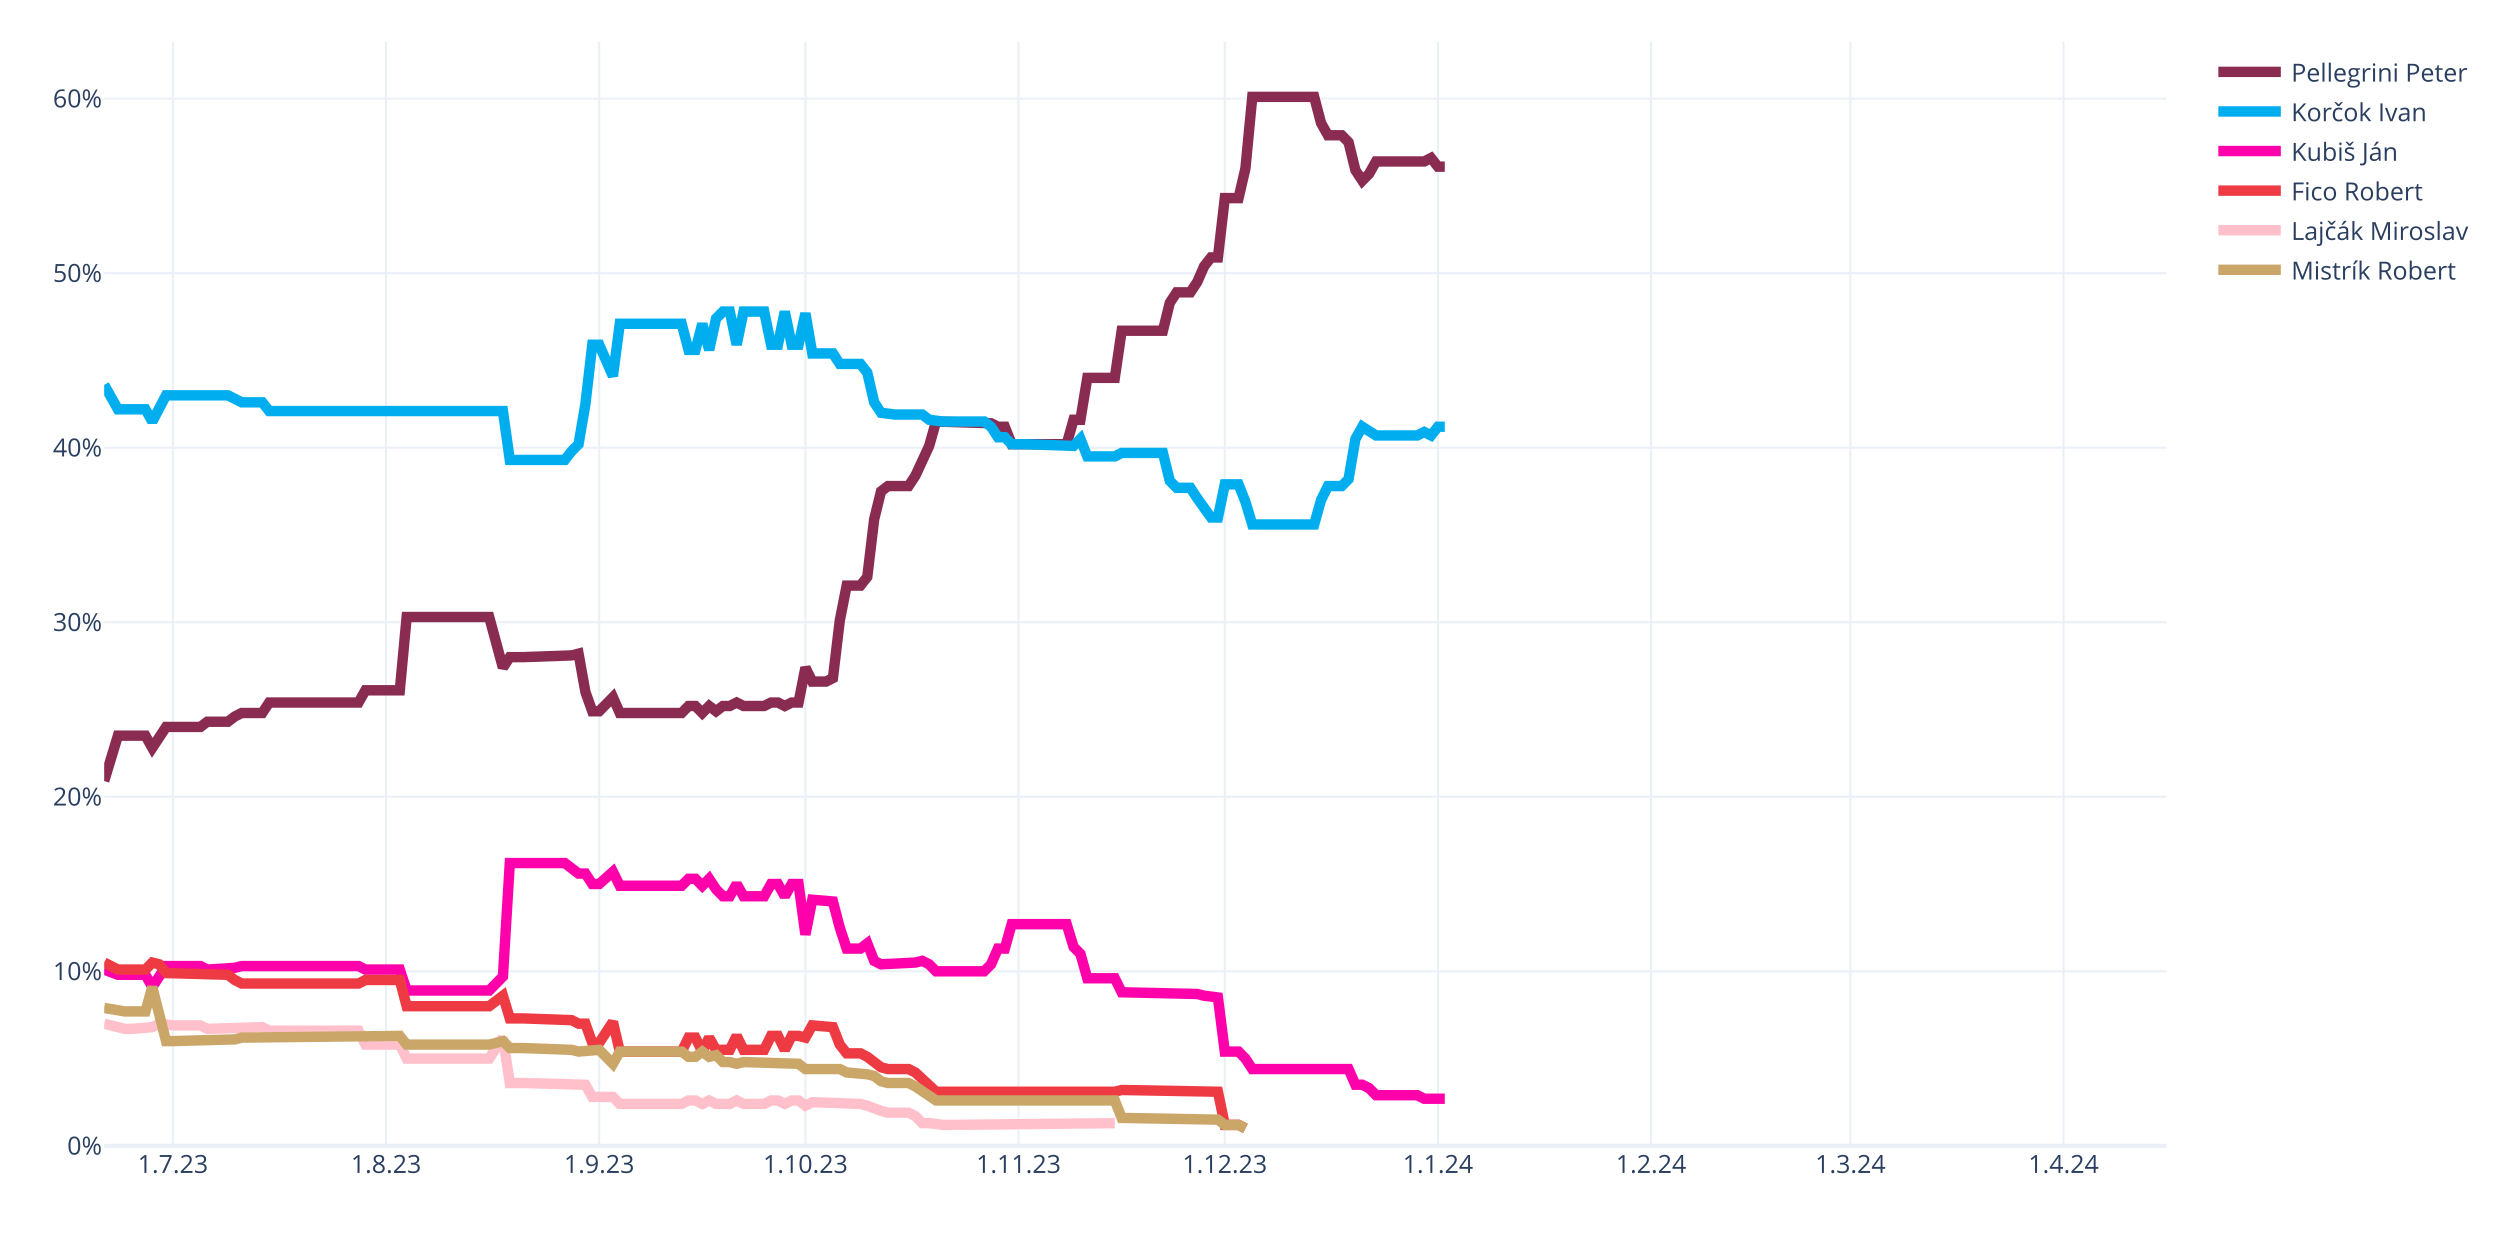
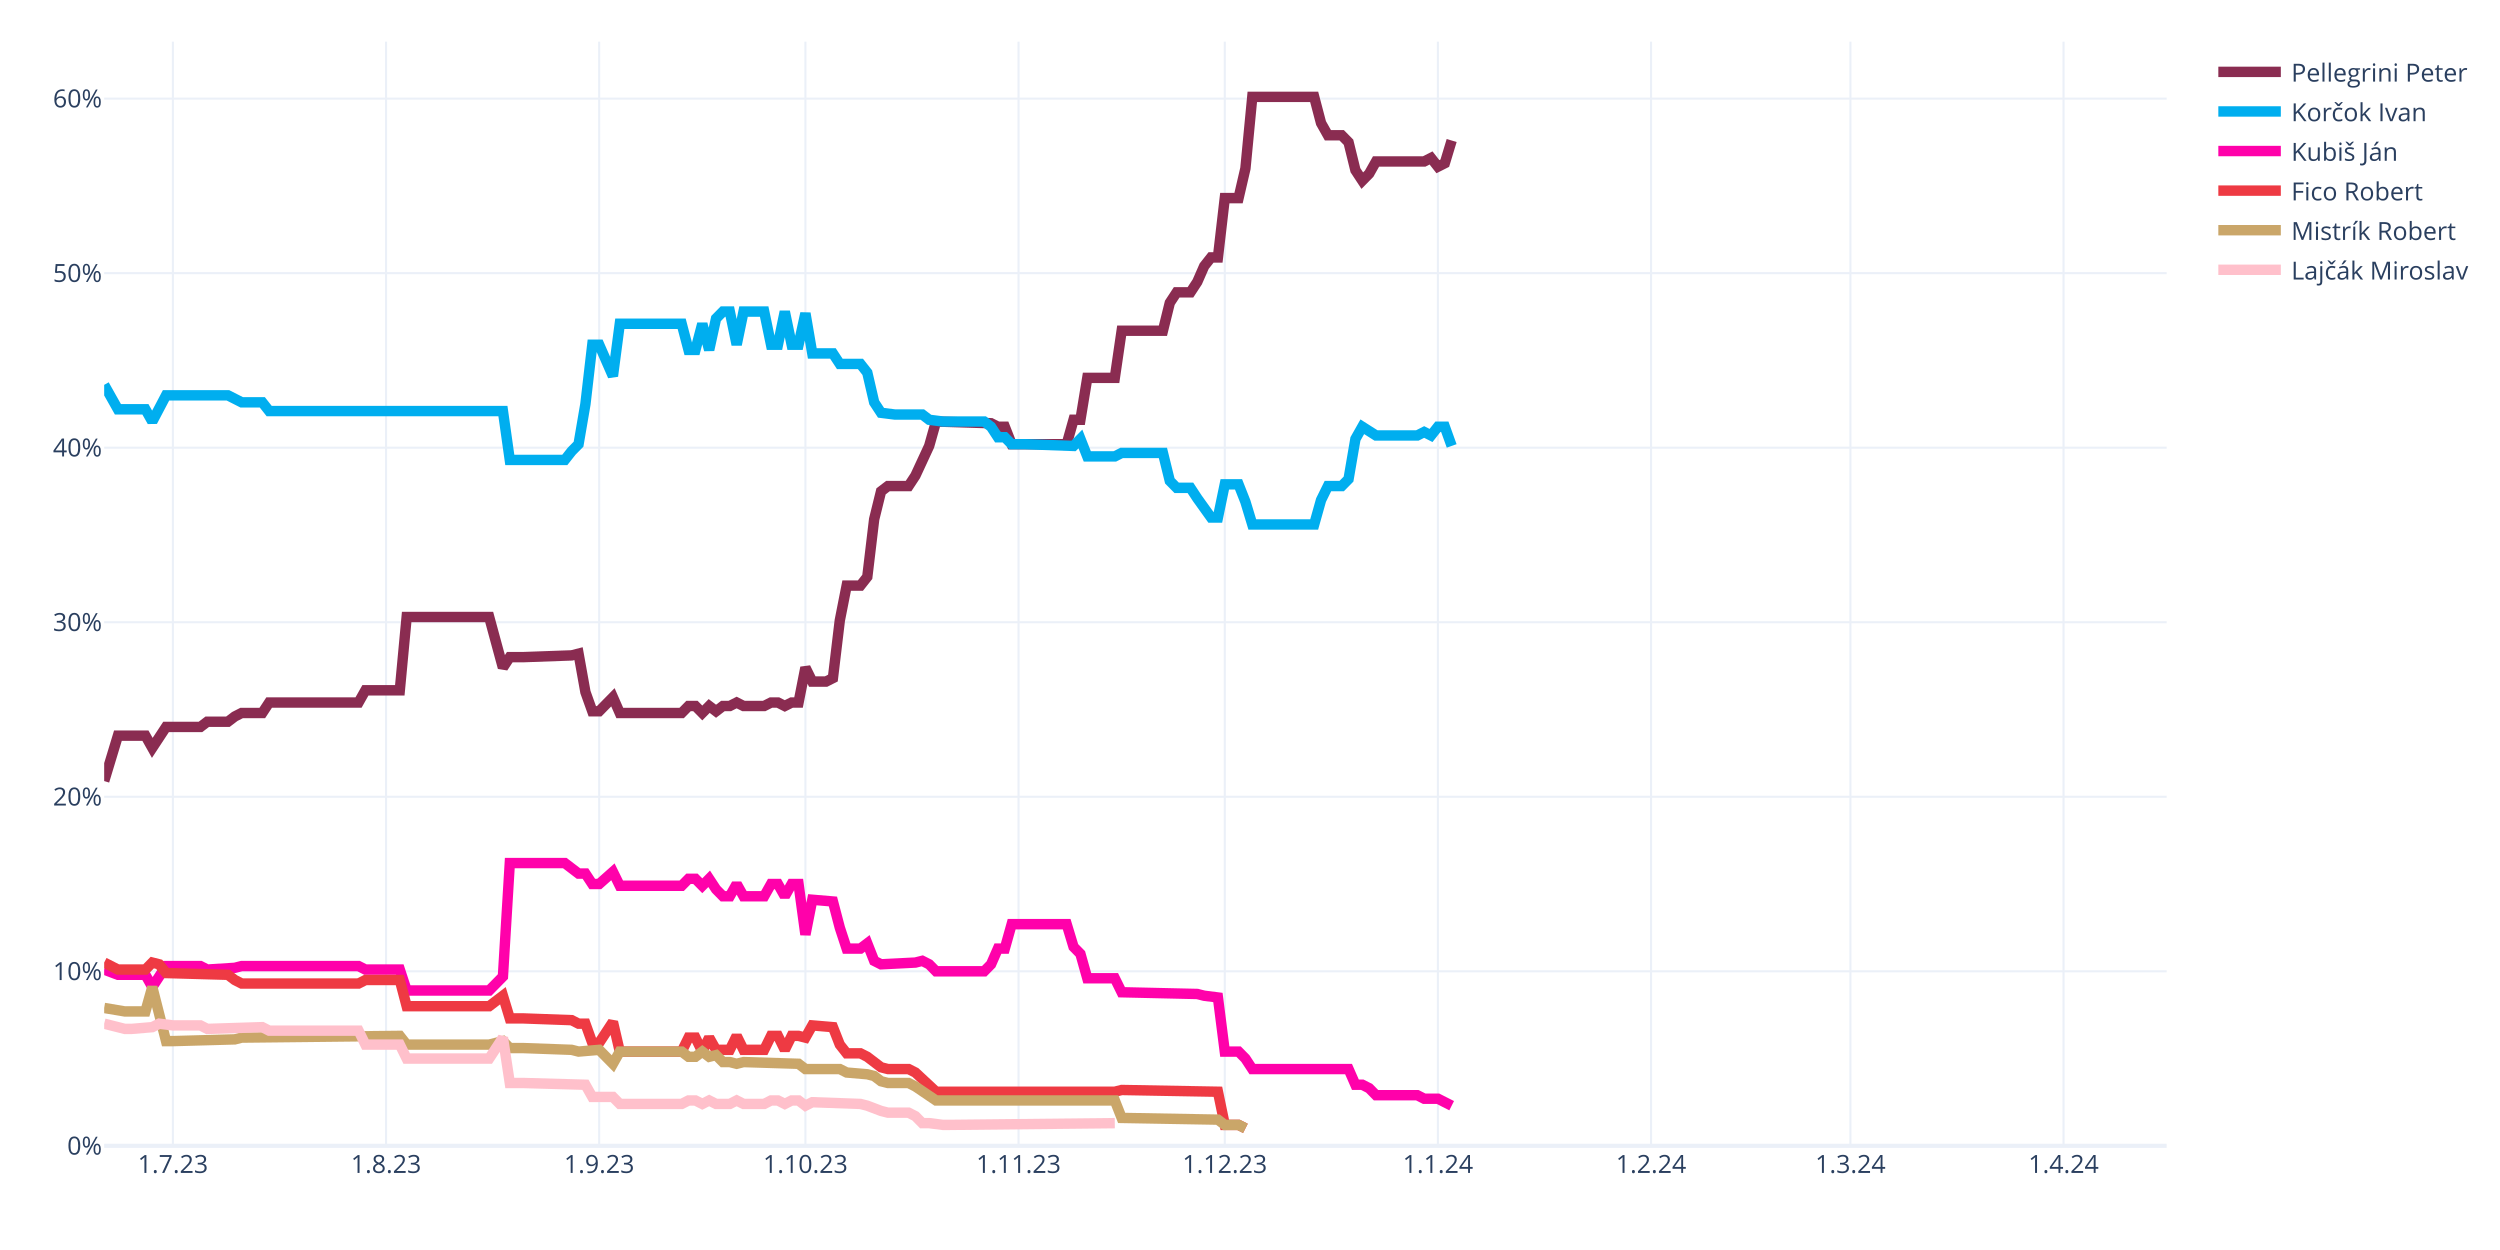
<svg xmlns="http://www.w3.org/2000/svg" class="main-svg" width="1200" height="600" style="" viewBox="0 0 1200 600">
  <rect x="0" y="0" width="1200" height="600" style="fill: rgb(255, 255, 255); fill-opacity: 1;" />
-   <defs id="defs-666088">
+   <defs id="defs-b2c1c2">
    <g class="clips">
-       <clipPath id="clip666088xyplot" class="plotclip">
+       <clipPath id="clipb2c1c2xyplot" class="plotclip">
        <rect width="990" height="530" />
      </clipPath>
-       <clipPath class="axesclip" id="clip666088x">
+       <clipPath class="axesclip" id="clipb2c1c2x">
        <rect x="50" y="0" width="990" height="600" />
      </clipPath>
-       <clipPath class="axesclip" id="clip666088y">
+       <clipPath class="axesclip" id="clipb2c1c2y">
        <rect x="0" y="20" width="1200" height="530" />
      </clipPath>
-       <clipPath class="axesclip" id="clip666088xy">
+       <clipPath class="axesclip" id="clipb2c1c2xy">
        <rect x="50" y="20" width="990" height="530" />
      </clipPath>
    </g>
    <g class="gradients" />
    <g class="patterns" />
  </defs>
  <g class="bglayer" />
  <g class="layer-below">
    <g class="imagelayer" />
    <g class="shapelayer" />
  </g>
  <g class="cartesianlayer">
    <g class="subplot xy">
      <g class="layer-subplot">
        <g class="shapelayer" />
        <g class="imagelayer" />
      </g>
      <g class="minor-gridlayer">
        <g class="x" />
        <g class="y" />
      </g>
      <g class="gridlayer">
        <g class="x">
          <path class="xgrid crisp" transform="translate(83,0)" d="M0,20v530" style="stroke: rgb(235, 240, 248); stroke-opacity: 1; stroke-width: 1px;" />
          <path class="xgrid crisp" transform="translate(185.3,0)" d="M0,20v530" style="stroke: rgb(235, 240, 248); stroke-opacity: 1; stroke-width: 1px;" />
          <path class="xgrid crisp" transform="translate(287.6,0)" d="M0,20v530" style="stroke: rgb(235, 240, 248); stroke-opacity: 1; stroke-width: 1px;" />
          <path class="xgrid crisp" transform="translate(386.6,0)" d="M0,20v530" style="stroke: rgb(235, 240, 248); stroke-opacity: 1; stroke-width: 1px;" />
          <path class="xgrid crisp" transform="translate(488.9,0)" d="M0,20v530" style="stroke: rgb(235, 240, 248); stroke-opacity: 1; stroke-width: 1px;" />
          <path class="xgrid crisp" transform="translate(587.9,0)" d="M0,20v530" style="stroke: rgb(235, 240, 248); stroke-opacity: 1; stroke-width: 1px;" />
          <path class="xgrid crisp" transform="translate(690.2,0)" d="M0,20v530" style="stroke: rgb(235, 240, 248); stroke-opacity: 1; stroke-width: 1px;" />
          <path class="xgrid crisp" transform="translate(792.5,0)" d="M0,20v530" style="stroke: rgb(235, 240, 248); stroke-opacity: 1; stroke-width: 1px;" />
          <path class="xgrid crisp" transform="translate(888.2,0)" d="M0,20v530" style="stroke: rgb(235, 240, 248); stroke-opacity: 1; stroke-width: 1px;" />
          <path class="xgrid crisp" transform="translate(990.5,0)" d="M0,20v530" style="stroke: rgb(235, 240, 248); stroke-opacity: 1; stroke-width: 1px;" />
        </g>
        <g class="y">
          <path class="ygrid crisp" transform="translate(0,466.22)" d="M50,0h990" style="stroke: rgb(235, 240, 248); stroke-opacity: 1; stroke-width: 1px;" />
          <path class="ygrid crisp" transform="translate(0,382.45)" d="M50,0h990" style="stroke: rgb(235, 240, 248); stroke-opacity: 1; stroke-width: 1px;" />
          <path class="ygrid crisp" transform="translate(0,298.67)" d="M50,0h990" style="stroke: rgb(235, 240, 248); stroke-opacity: 1; stroke-width: 1px;" />
          <path class="ygrid crisp" transform="translate(0,214.89)" d="M50,0h990" style="stroke: rgb(235, 240, 248); stroke-opacity: 1; stroke-width: 1px;" />
          <path class="ygrid crisp" transform="translate(0,131.11)" d="M50,0h990" style="stroke: rgb(235, 240, 248); stroke-opacity: 1; stroke-width: 1px;" />
          <path class="ygrid crisp" transform="translate(0,47.34)" d="M50,0h990" style="stroke: rgb(235, 240, 248); stroke-opacity: 1; stroke-width: 1px;" />
        </g>
      </g>
      <g class="zerolinelayer">
        <path class="yzl zl crisp" transform="translate(0,550)" d="M50,0h990" style="stroke: rgb(235, 240, 248); stroke-opacity: 1; stroke-width: 2px;" />
      </g>
      <path class="xlines-below" />
      <path class="ylines-below" />
      <g class="overlines-below" />
      <g class="xaxislayer-below" />
      <g class="yaxislayer-below" />
      <g class="overaxes-below" />
-       <g class="plot" transform="translate(50,20)" clip-path="url(#clip666088xyplot)">
+       <g class="plot" transform="translate(50,20)" clip-path="url(#clipb2c1c2xyplot)">
        <g class="scatterlayer mlayer">
-           <g class="trace scatter trace43a07c" style="stroke-miterlimit: 2; opacity: 1;">
-             <g class="fills" />
-             <g class="errorbars" />
-             <g class="lines">
-               <path class="js-line" d="M0,354.91L6.6,333.12L9.9,333.12L19.8,333.12L23.1,338.99L29.7,328.94L33,328.94L46.2,328.94L49.5,326.42L59.4,326.42L62.7,323.91L66,322.23L69.3,322.23L75.9,322.23L79.2,317.21L122.1,317.21L125.4,311.34L141.9,311.34L145.2,276.16L184.8,276.16L191.4,300.45L194.7,295.42L201.3,295.42L224.4,294.59L227.7,293.75L231,312.18L234.3,321.4L237.6,321.4L240.9,318.04L244.2,314.69L247.5,322.23L277.2,322.23L280.5,318.88L283.8,318.88L287.1,322.23L290.4,318.88L293.7,321.4L297,318.88L300.3,318.88L303.6,317.21L306.9,318.88L316.8,318.88L320.1,317.21L323.4,317.21L326.7,318.88L330,317.21L333.3,317.21L336.6,300.45L339.9,307.15L346.5,307.15L349.8,305.48L353.1,277.83L356.4,261.08L363,261.08L366.3,256.89L369.6,229.24L372.9,215.84L376.2,213.32L379.5,213.32L386.1,213.32L389.4,208.3L396,194.05L399.3,182.33L425.7,183.16L429,184.84L432.3,184.84L435.6,193.22L462,193.22L465.3,181.49L468.6,181.49L471.9,161.38L485.1,161.38L488.4,138.76L508.2,138.76L511.5,125.36L514.8,120.33L518.1,120.33L521.4,120.33L524.7,115.3L528,107.76L531.3,103.57L534.6,103.57L537.9,75.09L544.5,75.09L547.8,60.85L551.1,26.5L554.4,26.5L580.8,26.5L584.1,39.07L587.4,44.93L590.7,44.93L594,44.93L597.3,48.28L600.6,61.69L603.9,66.71L607.2,63.36L610.5,57.5L633.6,57.5L636.9,55.82L640.2,60.01L643.5,60.01" style="vector-effect: none; fill: none; stroke: rgb(138, 44, 81); stroke-opacity: 1; stroke-width: 5px; opacity: 1;" />
-             </g>
-             <g class="points" />
-             <g class="text" />
-           </g>
-           <g class="trace scatter trace6100c6" style="stroke-miterlimit: 2; opacity: 1;">
-             <g class="fills" />
-             <g class="errorbars" />
-             <g class="lines">
-               <path class="js-line" d="M0,164.73L6.6,176.46L9.9,176.46L19.8,176.46L23.1,182.33L29.7,169.76L33,169.76L59.4,169.76L62.7,171.43L66,173.11L69.3,173.11L75.9,173.11L79.2,177.3L191.4,177.3L194.7,200.76L221.1,200.76L224.4,196.57L227.7,193.22L231,173.95L234.3,145.46L237.6,145.46L244.2,160.54L247.5,135.41L277.2,135.41L280.5,147.98L283.8,147.98L287.1,135.41L290.4,147.98L293.7,132.9L297,129.55L300.3,129.55L303.6,145.46L306.9,129.55L316.8,129.55L320.1,145.46L323.4,145.46L326.7,129.55L330,145.46L333.3,145.46L336.6,130.38L339.9,149.65L349.8,149.65L353.1,154.68L363,154.68L366.3,158.87L369.6,173.11L372.9,178.14L379.5,178.97L382.8,178.97L392.7,178.97L396,181.49L402.6,182.33L405.9,182.33L422.4,182.33L425.7,184.84L429,189.87L432.3,189.87L435.6,193.22L442.2,193.22L465.3,194.05L468.6,190.7L471.9,199.08L475.2,199.08L485.1,199.08L488.4,197.41L508.2,197.41L511.5,210.81L514.8,214.16L518.1,214.16L521.4,214.16L524.7,219.19L531.3,228.4L534.6,228.4L537.9,212.49L541.2,212.49L544.5,212.49L547.8,220.86L551.1,231.75L554.4,231.75L580.8,231.75L584.1,220.02L587.4,213.32L590.7,213.32L594,213.32L597.3,209.97L600.6,190.7L603.9,184.84L610.5,189.03L613.8,189.03L630.3,189.03L633.6,187.35L636.9,189.03L640.2,184.84L643.5,184.84" style="vector-effect: none; fill: none; stroke: rgb(0, 174, 239); stroke-opacity: 1; stroke-width: 5px; opacity: 1;" />
-             </g>
-             <g class="points" />
-             <g class="text" />
-           </g>
-           <g class="trace scatter trace309643" style="stroke-miterlimit: 2; opacity: 1;">
-             <g class="fills" />
-             <g class="errorbars" />
-             <g class="lines">
-               <path class="js-line" d="M0,445.39L6.6,447.9L9.9,447.9L19.8,447.9L23.1,453.76L29.7,443.71L33,443.71L46.2,443.71L49.5,445.39L62.7,444.55L66,443.71L122.1,443.71L125.4,445.39L141.9,445.39L145.2,455.44L184.8,455.44L191.4,448.74L194.7,394.28L201.3,394.28L221.1,394.28L224.4,396.79L227.7,399.31L231,399.31L234.3,404.33L237.6,404.33L244.2,398.47L247.5,405.17L277.2,405.17L280.5,401.82L283.8,401.82L287.1,405.17L290.4,401.82L293.7,406.85L297,410.2L300.3,410.2L303.6,404.33L306.9,410.2L316.8,410.2L320.1,404.33L323.4,404.33L326.7,410.2L330,404.33L333.3,404.33L336.6,428.63L339.9,411.87L349.8,412.71L353.1,425.28L356.4,435.33L359.7,435.33L363,435.33L366.3,432.82L369.6,441.2L372.9,442.87L389.4,442.03L392.7,441.2L396,442.87L399.3,446.22L422.4,446.22L425.7,442.87L429,435.33L432.3,435.33L435.6,423.6L442.2,423.6L462,423.6L465.3,434.49L468.6,437.85L471.9,449.57L485.1,449.57L488.4,456.28L524.7,457.11L528,457.95L534.6,458.79L537.9,484.76L544.5,484.76L547.8,488.11L551.1,493.14L554.4,493.14L597.3,493.14L600.6,500.68L603.9,500.68L607.2,502.35L610.5,505.7L613.8,505.7L630.3,505.7L633.6,507.38L643.5,507.38" style="vector-effect: none; fill: none; stroke: rgb(255, 1, 170); stroke-opacity: 1; stroke-width: 5px; opacity: 1;" />
-             </g>
-             <g class="points" />
-             <g class="text" />
-           </g>
-           <g class="trace scatter trace7e2812" style="stroke-miterlimit: 2; opacity: 1;">
+           <g class="trace scatter trace17ddcc" style="stroke-miterlimit: 2; opacity: 1;">
+             <g class="fills" />
+             <g class="errorbars" />
+             <g class="lines">
+               <path class="js-line" d="M0,354.91L6.6,333.12L9.9,333.12L19.8,333.12L23.1,338.99L29.7,328.94L33,328.94L46.2,328.94L49.5,326.42L59.4,326.42L62.7,323.91L66,322.23L69.3,322.23L75.9,322.23L79.2,317.21L122.1,317.21L125.4,311.34L141.9,311.34L145.2,276.16L184.8,276.16L191.4,300.45L194.7,295.42L201.3,295.42L224.4,294.59L227.7,293.75L231,312.18L234.3,321.4L237.6,321.4L240.9,318.04L244.2,314.69L247.5,322.23L277.2,322.23L280.5,318.88L283.8,318.88L287.1,322.23L290.4,318.88L293.7,321.4L297,318.88L300.3,318.88L303.6,317.21L306.9,318.88L316.8,318.88L320.1,317.21L323.4,317.21L326.7,318.88L330,317.21L333.3,317.21L336.6,300.45L339.9,307.15L346.5,307.15L349.8,305.48L353.1,277.83L356.4,261.08L363,261.08L366.3,256.89L369.6,229.24L372.9,215.84L376.2,213.32L379.5,213.32L386.1,213.32L389.4,208.3L396,194.05L399.3,182.33L425.7,183.16L429,184.84L432.3,184.84L435.6,193.22L462,193.22L465.3,181.49L468.6,181.49L471.9,161.38L485.1,161.38L488.4,138.76L508.2,138.76L511.5,125.36L514.8,120.33L518.1,120.33L521.4,120.33L524.7,115.3L528,107.76L531.3,103.57L534.6,103.57L537.9,75.09L544.5,75.09L547.8,60.85L551.1,26.5L554.4,26.5L580.8,26.5L584.1,39.07L587.4,44.93L590.7,44.93L594,44.93L597.3,48.28L600.6,61.69L603.9,66.71L607.2,63.36L610.5,57.5L633.6,57.5L636.9,55.82L640.2,60.01L643.5,58.34L646.8,47.44" style="vector-effect: none; fill: none; stroke: rgb(138, 44, 81); stroke-opacity: 1; stroke-width: 5px; opacity: 1;" />
+             </g>
+             <g class="points" />
+             <g class="text" />
+           </g>
+           <g class="trace scatter traced7d1a4" style="stroke-miterlimit: 2; opacity: 1;">
+             <g class="fills" />
+             <g class="errorbars" />
+             <g class="lines">
+               <path class="js-line" d="M0,164.73L6.6,176.46L9.9,176.46L19.8,176.46L23.1,182.33L29.7,169.76L33,169.76L59.4,169.76L62.7,171.43L66,173.11L69.3,173.11L75.9,173.11L79.2,177.3L191.4,177.3L194.7,200.76L221.1,200.76L224.4,196.57L227.7,193.22L231,173.95L234.3,145.46L237.6,145.46L244.2,160.54L247.5,135.41L277.2,135.41L280.5,147.98L283.8,147.98L287.1,135.41L290.4,147.98L293.7,132.9L297,129.55L300.3,129.55L303.6,145.46L306.9,129.55L316.8,129.55L320.1,145.46L323.4,145.46L326.7,129.55L330,145.46L333.3,145.46L336.6,130.38L339.9,149.65L349.8,149.65L353.1,154.68L363,154.68L366.3,158.87L369.6,173.11L372.9,178.14L379.5,178.97L382.8,178.97L392.7,178.97L396,181.49L402.6,182.33L405.9,182.33L422.4,182.33L425.7,184.84L429,189.87L432.3,189.87L435.6,193.22L442.2,193.22L465.3,194.05L468.6,190.7L471.9,199.08L475.2,199.08L485.1,199.08L488.4,197.41L508.2,197.41L511.5,210.81L514.8,214.16L518.1,214.16L521.4,214.16L524.7,219.19L531.3,228.4L534.6,228.4L537.9,212.49L541.2,212.49L544.5,212.49L547.8,220.86L551.1,231.75L554.4,231.75L580.8,231.75L584.1,220.02L587.4,213.32L590.7,213.32L594,213.32L597.3,209.97L600.6,190.7L603.9,184.84L610.5,189.03L613.8,189.03L630.3,189.03L633.6,187.35L636.9,189.03L640.2,184.84L643.5,184.84L646.8,194.05" style="vector-effect: none; fill: none; stroke: rgb(0, 174, 239); stroke-opacity: 1; stroke-width: 5px; opacity: 1;" />
+             </g>
+             <g class="points" />
+             <g class="text" />
+           </g>
+           <g class="trace scatter tracec873aa" style="stroke-miterlimit: 2; opacity: 1;">
+             <g class="fills" />
+             <g class="errorbars" />
+             <g class="lines">
+               <path class="js-line" d="M0,445.39L6.6,447.9L9.9,447.9L19.8,447.9L23.1,453.76L29.7,443.71L33,443.71L46.2,443.71L49.5,445.39L62.7,444.55L66,443.71L122.1,443.71L125.4,445.39L141.9,445.39L145.2,455.44L184.8,455.44L191.4,448.74L194.7,394.28L201.3,394.28L221.1,394.28L224.4,396.79L227.7,399.31L231,399.31L234.3,404.33L237.6,404.33L244.2,398.47L247.5,405.17L277.2,405.17L280.5,401.82L283.8,401.82L287.1,405.17L290.4,401.82L293.7,406.85L297,410.2L300.3,410.2L303.6,404.33L306.9,410.2L316.8,410.2L320.1,404.33L323.4,404.33L326.7,410.2L330,404.33L333.3,404.33L336.6,428.63L339.9,411.87L349.8,412.71L353.1,425.28L356.4,435.33L359.7,435.33L363,435.33L366.3,432.82L369.6,441.2L372.9,442.87L389.4,442.03L392.7,441.2L396,442.87L399.3,446.22L422.4,446.22L425.7,442.87L429,435.33L432.3,435.33L435.6,423.6L442.2,423.6L462,423.6L465.3,434.49L468.6,437.85L471.9,449.57L485.1,449.57L488.4,456.28L524.7,457.11L528,457.95L534.6,458.79L537.9,484.76L544.5,484.76L547.8,488.11L551.1,493.14L554.4,493.14L597.3,493.14L600.6,500.68L603.9,500.68L607.2,502.35L610.5,505.7L613.8,505.7L630.3,505.7L633.6,507.38L640.2,507.38L643.5,509.06L646.8,510.73" style="vector-effect: none; fill: none; stroke: rgb(255, 1, 170); stroke-opacity: 1; stroke-width: 5px; opacity: 1;" />
+             </g>
+             <g class="points" />
+             <g class="text" />
+           </g>
+           <g class="trace scatter traceda042b" style="stroke-miterlimit: 2; opacity: 1;">
            <g class="fills" />
            <g class="errorbars" />
            <g class="lines">
              <path class="js-line" d="M0,442.03L6.6,445.39L9.9,445.39L19.8,445.39L23.1,442.03L26.4,442.87L29.7,447.06L59.4,447.9L62.7,450.41L66,452.09L69.3,452.09L122.1,452.09L125.4,450.41L141.9,450.41L145.2,462.98L184.8,462.98L191.4,457.95L194.7,468.84L201.3,468.84L224.4,469.68L227.7,471.36L231,471.36L234.3,480.57L237.6,480.57L240.9,475.54L244.2,470.52L247.5,484.76L277.2,484.76L280.5,478.06L283.8,478.06L287.1,484.76L290.4,478.06L293.7,483.92L300.3,483.92L303.6,477.22L306.9,483.92L310.2,483.92L316.8,483.92L320.1,477.22L323.4,477.22L326.7,483.92L330,477.22L333.3,477.22L336.6,478.06L339.9,472.19L349.8,473.03L353.1,481.41L356.4,485.6L359.7,485.6L363,485.6L366.3,487.27L372.9,492.3L376.2,493.14L386.1,493.14L389.4,494.81L399.3,504.03L402.6,504.03L485.1,504.03L488.4,503.19L534.6,504.03L537.9,519.95L544.5,519.95L547.8,521.62" style="vector-effect: none; fill: none; stroke: rgb(238, 58, 67); stroke-opacity: 1; stroke-width: 5px; opacity: 1;" />
            </g>
            <g class="points" />
            <g class="text" />
          </g>
-           <g class="trace scatter tracef9db73" style="stroke-miterlimit: 2; opacity: 1;">
+           <g class="trace scatter tracee71df0" style="stroke-miterlimit: 2; opacity: 1;">
+             <g class="fills" />
+             <g class="errorbars" />
+             <g class="lines">
+               <path class="js-line" d="M0,463.82L9.9,465.49L13.2,465.49L19.8,465.49L23.1,453.76L29.7,479.73L33,479.73L62.7,478.9L66,478.06L141.9,477.22L145.2,481.41L184.8,481.41L191.4,479.73L194.7,483.08L201.3,483.08L224.4,483.92L227.7,484.76L237.6,483.92L240.9,487.27L244.2,490.62L247.5,484.76L277.2,484.76L280.5,487.27L283.8,487.27L287.1,484.76L290.4,487.27L293.7,486.44L297,489.79L300.3,489.79L303.6,490.62L306.9,489.79L333.3,490.62L336.6,493.14L353.1,493.14L356.4,494.81L366.3,495.65L369.6,496.49L372.9,499L376.2,499.84L386.1,499.84L389.4,501.52L399.3,508.22L402.6,508.22L485.1,508.22L488.4,516.6L534.6,517.43L537.9,519.95L544.5,519.95L547.8,521.62" style="vector-effect: none; fill: none; stroke: rgb(202, 166, 105); stroke-opacity: 1; stroke-width: 5px; opacity: 1;" />
+             </g>
+             <g class="points" />
+             <g class="text" />
+           </g>
+           <g class="trace scatter trace2c54d7" style="stroke-miterlimit: 2; opacity: 1;">
            <g class="fills" />
            <g class="errorbars" />
            <g class="lines">
              <path class="js-line" d="M0,471.36L9.9,473.87L13.2,473.87L23.1,473.03L26.4,471.36L33,472.19L36.3,472.19L46.2,472.19L49.5,473.87L75.9,473.03L79.2,474.71L122.1,474.71L125.4,481.41L141.9,481.41L145.2,488.11L184.8,488.11L191.4,478.06L194.7,499.84L201.3,499.84L231,500.68L234.3,506.54L244.2,506.54L247.5,509.89L277.2,509.89L280.5,508.22L283.8,508.22L287.1,509.89L290.4,508.22L293.7,509.89L300.3,509.89L303.6,508.22L306.9,509.89L310.2,509.89L316.8,509.89L320.1,508.22L323.4,508.22L326.7,509.89L330,508.22L333.3,508.22L336.6,510.73L339.9,509.06L363,509.89L366.3,510.73L372.9,513.24L376.2,514.08L386.1,514.08L389.4,515.76L392.7,519.11L396,519.11L402.6,519.95L405.9,519.95L485.1,519.11" style="vector-effect: none; fill: none; stroke: rgb(255, 192, 203); stroke-opacity: 1; stroke-width: 5px; opacity: 1;" />
-             </g>
-             <g class="points" />
-             <g class="text" />
-           </g>
-           <g class="trace scatter tracefd38ab" style="stroke-miterlimit: 2; opacity: 1;">
-             <g class="fills" />
-             <g class="errorbars" />
-             <g class="lines">
-               <path class="js-line" d="M0,463.82L9.9,465.49L13.2,465.49L19.8,465.49L23.1,453.76L29.7,479.73L33,479.73L62.7,478.9L66,478.06L141.9,477.22L145.2,481.41L184.8,481.41L191.4,479.73L194.7,483.08L201.3,483.08L224.4,483.92L227.7,484.76L237.6,483.92L240.9,487.27L244.2,490.62L247.5,484.76L277.2,484.76L280.5,487.27L283.8,487.27L287.1,484.76L290.4,487.27L293.7,486.44L297,489.79L300.3,489.79L303.6,490.62L306.9,489.79L333.3,490.62L336.6,493.14L353.1,493.14L356.4,494.81L366.3,495.65L369.6,496.49L372.9,499L376.2,499.84L386.1,499.84L389.4,501.52L399.3,508.22L402.6,508.22L485.1,508.22L488.4,516.6L534.6,517.43L537.9,519.95L544.5,519.95L547.8,521.62" style="vector-effect: none; fill: none; stroke: rgb(202, 166, 105); stroke-opacity: 1; stroke-width: 5px; opacity: 1;" />
            </g>
            <g class="points" />
            <g class="text" />
          </g>
        </g>
      </g>
      <g class="overplot" />
      <path class="xlines-above crisp" d="M0,0" style="fill: none;" />
      <path class="ylines-above crisp" d="M0,0" style="fill: none;" />
      <g class="overlines-above" />
      <g class="xaxislayer-above">
        <g class="xtick">
          <text text-anchor="middle" x="0" y="563" transform="translate(83,0)" style="font-family: 'Open Sans', verdana, arial, sans-serif; font-size: 12px; fill: rgb(42, 63, 95); fill-opacity: 1; white-space: pre; opacity: 1;">1.7.23</text>
        </g>
        <g class="xtick">
          <text text-anchor="middle" x="0" y="563" style="font-family: 'Open Sans', verdana, arial, sans-serif; font-size: 12px; fill: rgb(42, 63, 95); fill-opacity: 1; white-space: pre; opacity: 1;" transform="translate(185.3,0)">1.8.23</text>
        </g>
        <g class="xtick">
          <text text-anchor="middle" x="0" y="563" style="font-family: 'Open Sans', verdana, arial, sans-serif; font-size: 12px; fill: rgb(42, 63, 95); fill-opacity: 1; white-space: pre; opacity: 1;" transform="translate(287.6,0)">1.9.23</text>
        </g>
        <g class="xtick">
          <text text-anchor="middle" x="0" y="563" style="font-family: 'Open Sans', verdana, arial, sans-serif; font-size: 12px; fill: rgb(42, 63, 95); fill-opacity: 1; white-space: pre; opacity: 1;" transform="translate(386.6,0)">1.10.23</text>
        </g>
        <g class="xtick">
          <text text-anchor="middle" x="0" y="563" style="font-family: 'Open Sans', verdana, arial, sans-serif; font-size: 12px; fill: rgb(42, 63, 95); fill-opacity: 1; white-space: pre; opacity: 1;" transform="translate(488.9,0)">1.11.23</text>
        </g>
        <g class="xtick">
          <text text-anchor="middle" x="0" y="563" style="font-family: 'Open Sans', verdana, arial, sans-serif; font-size: 12px; fill: rgb(42, 63, 95); fill-opacity: 1; white-space: pre; opacity: 1;" transform="translate(587.9,0)">1.12.23</text>
        </g>
        <g class="xtick">
          <text text-anchor="middle" x="0" y="563" style="font-family: 'Open Sans', verdana, arial, sans-serif; font-size: 12px; fill: rgb(42, 63, 95); fill-opacity: 1; white-space: pre; opacity: 1;" transform="translate(690.2,0)">1.1.24</text>
        </g>
        <g class="xtick">
          <text text-anchor="middle" x="0" y="563" style="font-family: 'Open Sans', verdana, arial, sans-serif; font-size: 12px; fill: rgb(42, 63, 95); fill-opacity: 1; white-space: pre; opacity: 1;" transform="translate(792.5,0)">1.2.24</text>
        </g>
        <g class="xtick">
          <text text-anchor="middle" x="0" y="563" style="font-family: 'Open Sans', verdana, arial, sans-serif; font-size: 12px; fill: rgb(42, 63, 95); fill-opacity: 1; white-space: pre; opacity: 1;" transform="translate(888.2,0)">1.3.24</text>
        </g>
        <g class="xtick">
          <text text-anchor="middle" x="0" y="563" style="font-family: 'Open Sans', verdana, arial, sans-serif; font-size: 12px; fill: rgb(42, 63, 95); fill-opacity: 1; white-space: pre; opacity: 1;" transform="translate(990.5,0)">1.4.24</text>
        </g>
      </g>
      <g class="yaxislayer-above">
        <g class="ytick">
          <text text-anchor="end" x="49" y="4.2" transform="translate(0,550)" style="font-family: 'Open Sans', verdana, arial, sans-serif; font-size: 12px; fill: rgb(42, 63, 95); fill-opacity: 1; white-space: pre; opacity: 1;">0%</text>
        </g>
        <g class="ytick">
          <text text-anchor="end" x="49" y="4.2" style="font-family: 'Open Sans', verdana, arial, sans-serif; font-size: 12px; fill: rgb(42, 63, 95); fill-opacity: 1; white-space: pre; opacity: 1;" transform="translate(0,466.22)">10%</text>
        </g>
        <g class="ytick">
          <text text-anchor="end" x="49" y="4.2" style="font-family: 'Open Sans', verdana, arial, sans-serif; font-size: 12px; fill: rgb(42, 63, 95); fill-opacity: 1; white-space: pre; opacity: 1;" transform="translate(0,382.45)">20%</text>
        </g>
        <g class="ytick">
          <text text-anchor="end" x="49" y="4.2" style="font-family: 'Open Sans', verdana, arial, sans-serif; font-size: 12px; fill: rgb(42, 63, 95); fill-opacity: 1; white-space: pre; opacity: 1;" transform="translate(0,298.67)">30%</text>
        </g>
        <g class="ytick">
          <text text-anchor="end" x="49" y="4.2" style="font-family: 'Open Sans', verdana, arial, sans-serif; font-size: 12px; fill: rgb(42, 63, 95); fill-opacity: 1; white-space: pre; opacity: 1;" transform="translate(0,214.89)">40%</text>
        </g>
        <g class="ytick">
          <text text-anchor="end" x="49" y="4.2" style="font-family: 'Open Sans', verdana, arial, sans-serif; font-size: 12px; fill: rgb(42, 63, 95); fill-opacity: 1; white-space: pre; opacity: 1;" transform="translate(0,131.11)">50%</text>
        </g>
        <g class="ytick">
          <text text-anchor="end" x="49" y="4.2" style="font-family: 'Open Sans', verdana, arial, sans-serif; font-size: 12px; fill: rgb(42, 63, 95); fill-opacity: 1; white-space: pre; opacity: 1;" transform="translate(0,47.34)">60%</text>
        </g>
      </g>
      <g class="overaxes-above" />
    </g>
  </g>
  <g class="polarlayer" />
  <g class="smithlayer" />
  <g class="ternarylayer" />
  <g class="geolayer" />
  <g class="funnelarealayer" />
  <g class="pielayer" />
  <g class="iciclelayer" />
  <g class="treemaplayer" />
  <g class="sunburstlayer" />
  <g class="glimages" />
-   <defs id="topdefs-666088">
+   <defs id="topdefs-b2c1c2">
    <g class="clips" />
-     <clipPath id="legend666088">
+     <clipPath id="legendb2c1c2">
      <rect width="128" height="124" x="0" y="0" />
    </clipPath>
  </defs>
  <g class="layer-above">
    <g class="imagelayer" />
    <g class="shapelayer" />
  </g>
  <g class="infolayer">
    <g class="legend" pointer-events="all" transform="translate(1059.8,20)">
      <rect class="bg" shape-rendering="crispEdges" style="stroke: rgb(68, 68, 68); stroke-opacity: 1; fill: rgb(255, 255, 255); fill-opacity: 1; stroke-width: 0px;" width="128" height="124" x="0" y="0" />
-       <g class="scrollbox" transform="" clip-path="url(#legend666088)">
+       <g class="scrollbox" transform="" clip-path="url(#legendb2c1c2)">
        <g class="groups">
          <g class="traces" transform="translate(0,14.5)" style="opacity: 1;">
            <text class="legendtext" text-anchor="start" x="40" y="4.68" style="font-family: 'Open Sans', verdana, arial, sans-serif; font-size: 12px; fill: rgb(42, 63, 95); fill-opacity: 1; white-space: pre;">Pellegrini Peter</text>
            <g class="layers" style="opacity: 1;">
              <g class="legendfill" />
              <g class="legendlines">
                <path class="js-line" d="M5,0h30" style="fill: none; stroke: rgb(138, 44, 81); stroke-opacity: 1; stroke-width: 5px;" />
              </g>
              <g class="legendsymbols">
                <g class="legendpoints" />
              </g>
            </g>
            <rect class="legendtoggle" x="0" y="-9.5" width="122.703" height="19" style="fill: rgb(0, 0, 0); fill-opacity: 0;" />
          </g>
          <g class="traces" transform="translate(0,33.5)" style="opacity: 1;">
            <text class="legendtext" text-anchor="start" x="40" y="4.68" style="font-family: 'Open Sans', verdana, arial, sans-serif; font-size: 12px; fill: rgb(42, 63, 95); fill-opacity: 1; white-space: pre;">Korčok Ivan</text>
            <g class="layers" style="opacity: 1;">
              <g class="legendfill" />
              <g class="legendlines">
                <path class="js-line" d="M5,0h30" style="fill: none; stroke: rgb(0, 174, 239); stroke-opacity: 1; stroke-width: 5px;" />
              </g>
              <g class="legendsymbols">
                <g class="legendpoints" />
              </g>
            </g>
            <rect class="legendtoggle" x="0" y="-9.5" width="122.703" height="19" style="fill: rgb(0, 0, 0); fill-opacity: 0;" />
          </g>
          <g class="traces" transform="translate(0,52.5)" style="opacity: 1;">
            <text class="legendtext" text-anchor="start" x="40" y="4.68" style="font-family: 'Open Sans', verdana, arial, sans-serif; font-size: 12px; fill: rgb(42, 63, 95); fill-opacity: 1; white-space: pre;">Kubiš Ján</text>
            <g class="layers" style="opacity: 1;">
              <g class="legendfill" />
              <g class="legendlines">
                <path class="js-line" d="M5,0h30" style="fill: none; stroke: rgb(255, 1, 170); stroke-opacity: 1; stroke-width: 5px;" />
              </g>
              <g class="legendsymbols">
                <g class="legendpoints" />
              </g>
            </g>
            <rect class="legendtoggle" x="0" y="-9.5" width="122.703" height="19" style="fill: rgb(0, 0, 0); fill-opacity: 0;" />
          </g>
          <g class="traces" transform="translate(0,71.5)" style="opacity: 1;">
            <text class="legendtext" text-anchor="start" x="40" y="4.68" style="font-family: 'Open Sans', verdana, arial, sans-serif; font-size: 12px; fill: rgb(42, 63, 95); fill-opacity: 1; white-space: pre;">Fico Robert</text>
            <g class="layers" style="opacity: 1;">
              <g class="legendfill" />
              <g class="legendlines">
                <path class="js-line" d="M5,0h30" style="fill: none; stroke: rgb(238, 58, 67); stroke-opacity: 1; stroke-width: 5px;" />
              </g>
              <g class="legendsymbols">
                <g class="legendpoints" />
              </g>
            </g>
            <rect class="legendtoggle" x="0" y="-9.5" width="122.703" height="19" style="fill: rgb(0, 0, 0); fill-opacity: 0;" />
          </g>
          <g class="traces" transform="translate(0,90.5)" style="opacity: 1;">
+             <text class="legendtext" text-anchor="start" x="40" y="4.68" style="font-family: 'Open Sans', verdana, arial, sans-serif; font-size: 12px; fill: rgb(42, 63, 95); fill-opacity: 1; white-space: pre;">Mistrík Robert</text>
+             <g class="layers" style="opacity: 1;">
+               <g class="legendfill" />
+               <g class="legendlines">
+                 <path class="js-line" d="M5,0h30" style="fill: none; stroke: rgb(202, 166, 105); stroke-opacity: 1; stroke-width: 5px;" />
+               </g>
+               <g class="legendsymbols">
+                 <g class="legendpoints" />
+               </g>
+             </g>
+             <rect class="legendtoggle" x="0" y="-9.5" width="122.703" height="19" style="fill: rgb(0, 0, 0); fill-opacity: 0;" />
+           </g>
+           <g class="traces" transform="translate(0,109.5)" style="opacity: 1;">
            <text class="legendtext" text-anchor="start" x="40" y="4.68" style="font-family: 'Open Sans', verdana, arial, sans-serif; font-size: 12px; fill: rgb(42, 63, 95); fill-opacity: 1; white-space: pre;">Lajčák Miroslav</text>
            <g class="layers" style="opacity: 1;">
              <g class="legendfill" />
              <g class="legendlines">
                <path class="js-line" d="M5,0h30" style="fill: none; stroke: rgb(255, 192, 203); stroke-opacity: 1; stroke-width: 5px;" />
-               </g>
-               <g class="legendsymbols">
-                 <g class="legendpoints" />
-               </g>
-             </g>
-             <rect class="legendtoggle" x="0" y="-9.5" width="122.703" height="19" style="fill: rgb(0, 0, 0); fill-opacity: 0;" />
-           </g>
-           <g class="traces" transform="translate(0,109.5)" style="opacity: 1;">
-             <text class="legendtext" text-anchor="start" x="40" y="4.68" style="font-family: 'Open Sans', verdana, arial, sans-serif; font-size: 12px; fill: rgb(42, 63, 95); fill-opacity: 1; white-space: pre;">Mistrík Robert</text>
-             <g class="layers" style="opacity: 1;">
-               <g class="legendfill" />
-               <g class="legendlines">
-                 <path class="js-line" d="M5,0h30" style="fill: none; stroke: rgb(202, 166, 105); stroke-opacity: 1; stroke-width: 5px;" />
              </g>
              <g class="legendsymbols">
                <g class="legendpoints" />
              </g>
            </g>
            <rect class="legendtoggle" x="0" y="-9.5" width="122.703" height="19" style="fill: rgb(0, 0, 0); fill-opacity: 0;" />
          </g>
        </g>
      </g>
      <rect class="scrollbar" rx="20" ry="3" width="0" height="0" style="fill: rgb(128, 139, 164); fill-opacity: 1;" x="0" y="0" />
    </g>
    <g class="g-gtitle" />
    <g class="g-xtitle" />
    <g class="g-ytitle" />
  </g>
</svg>
